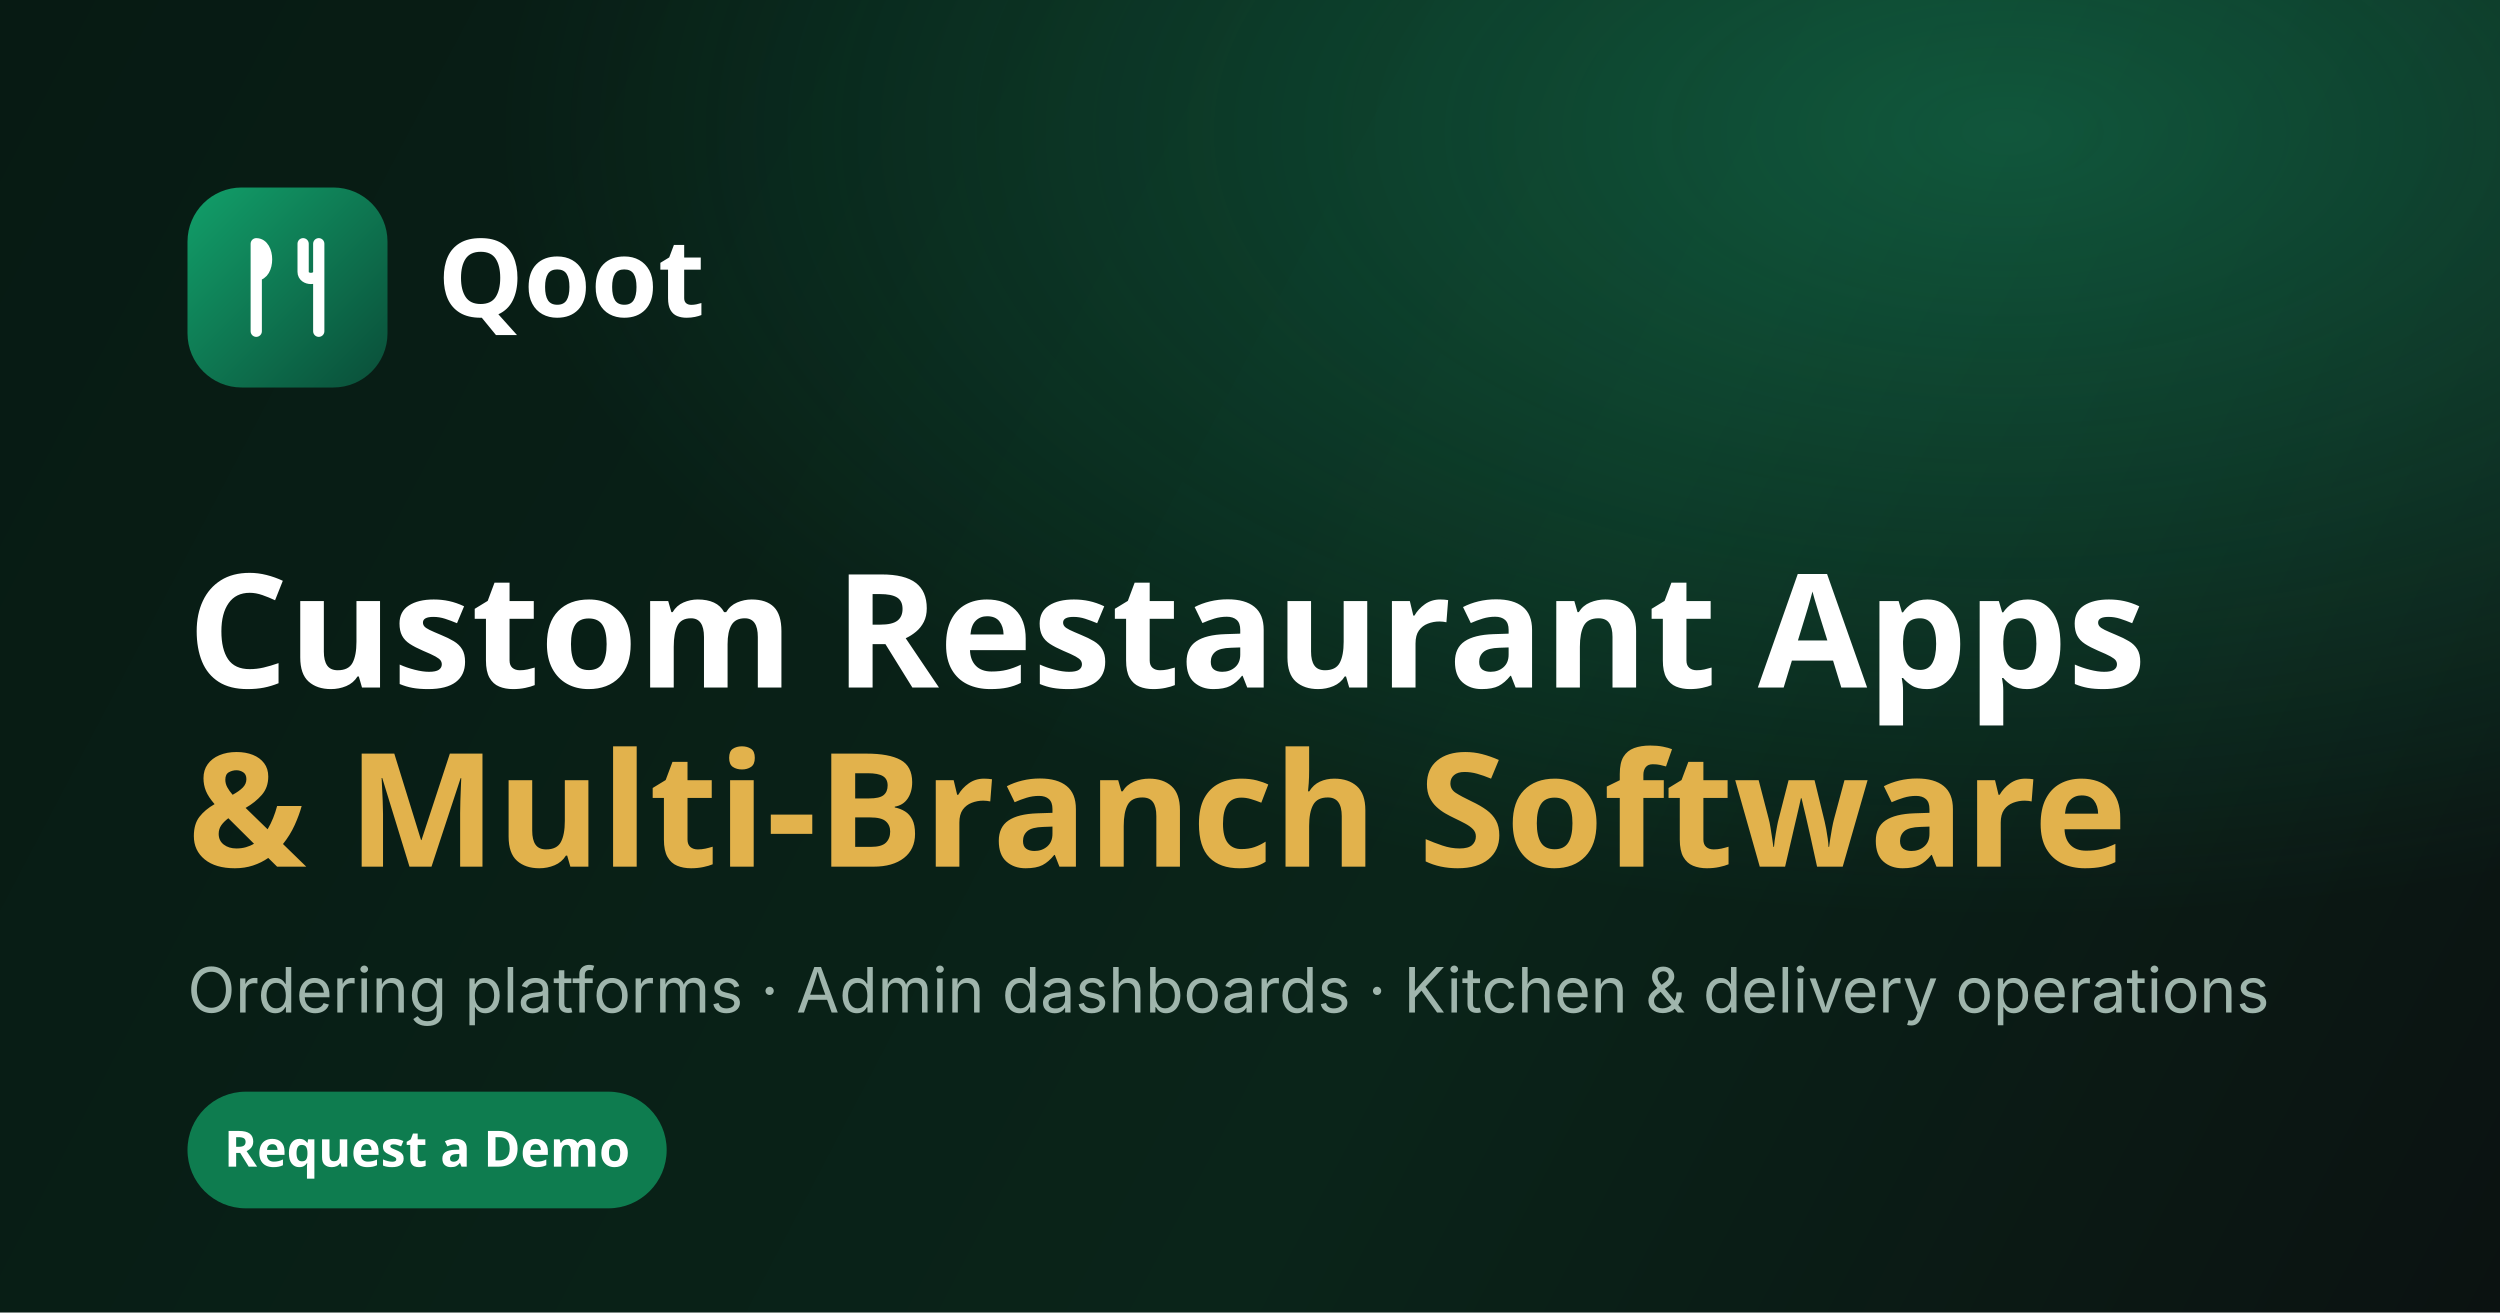
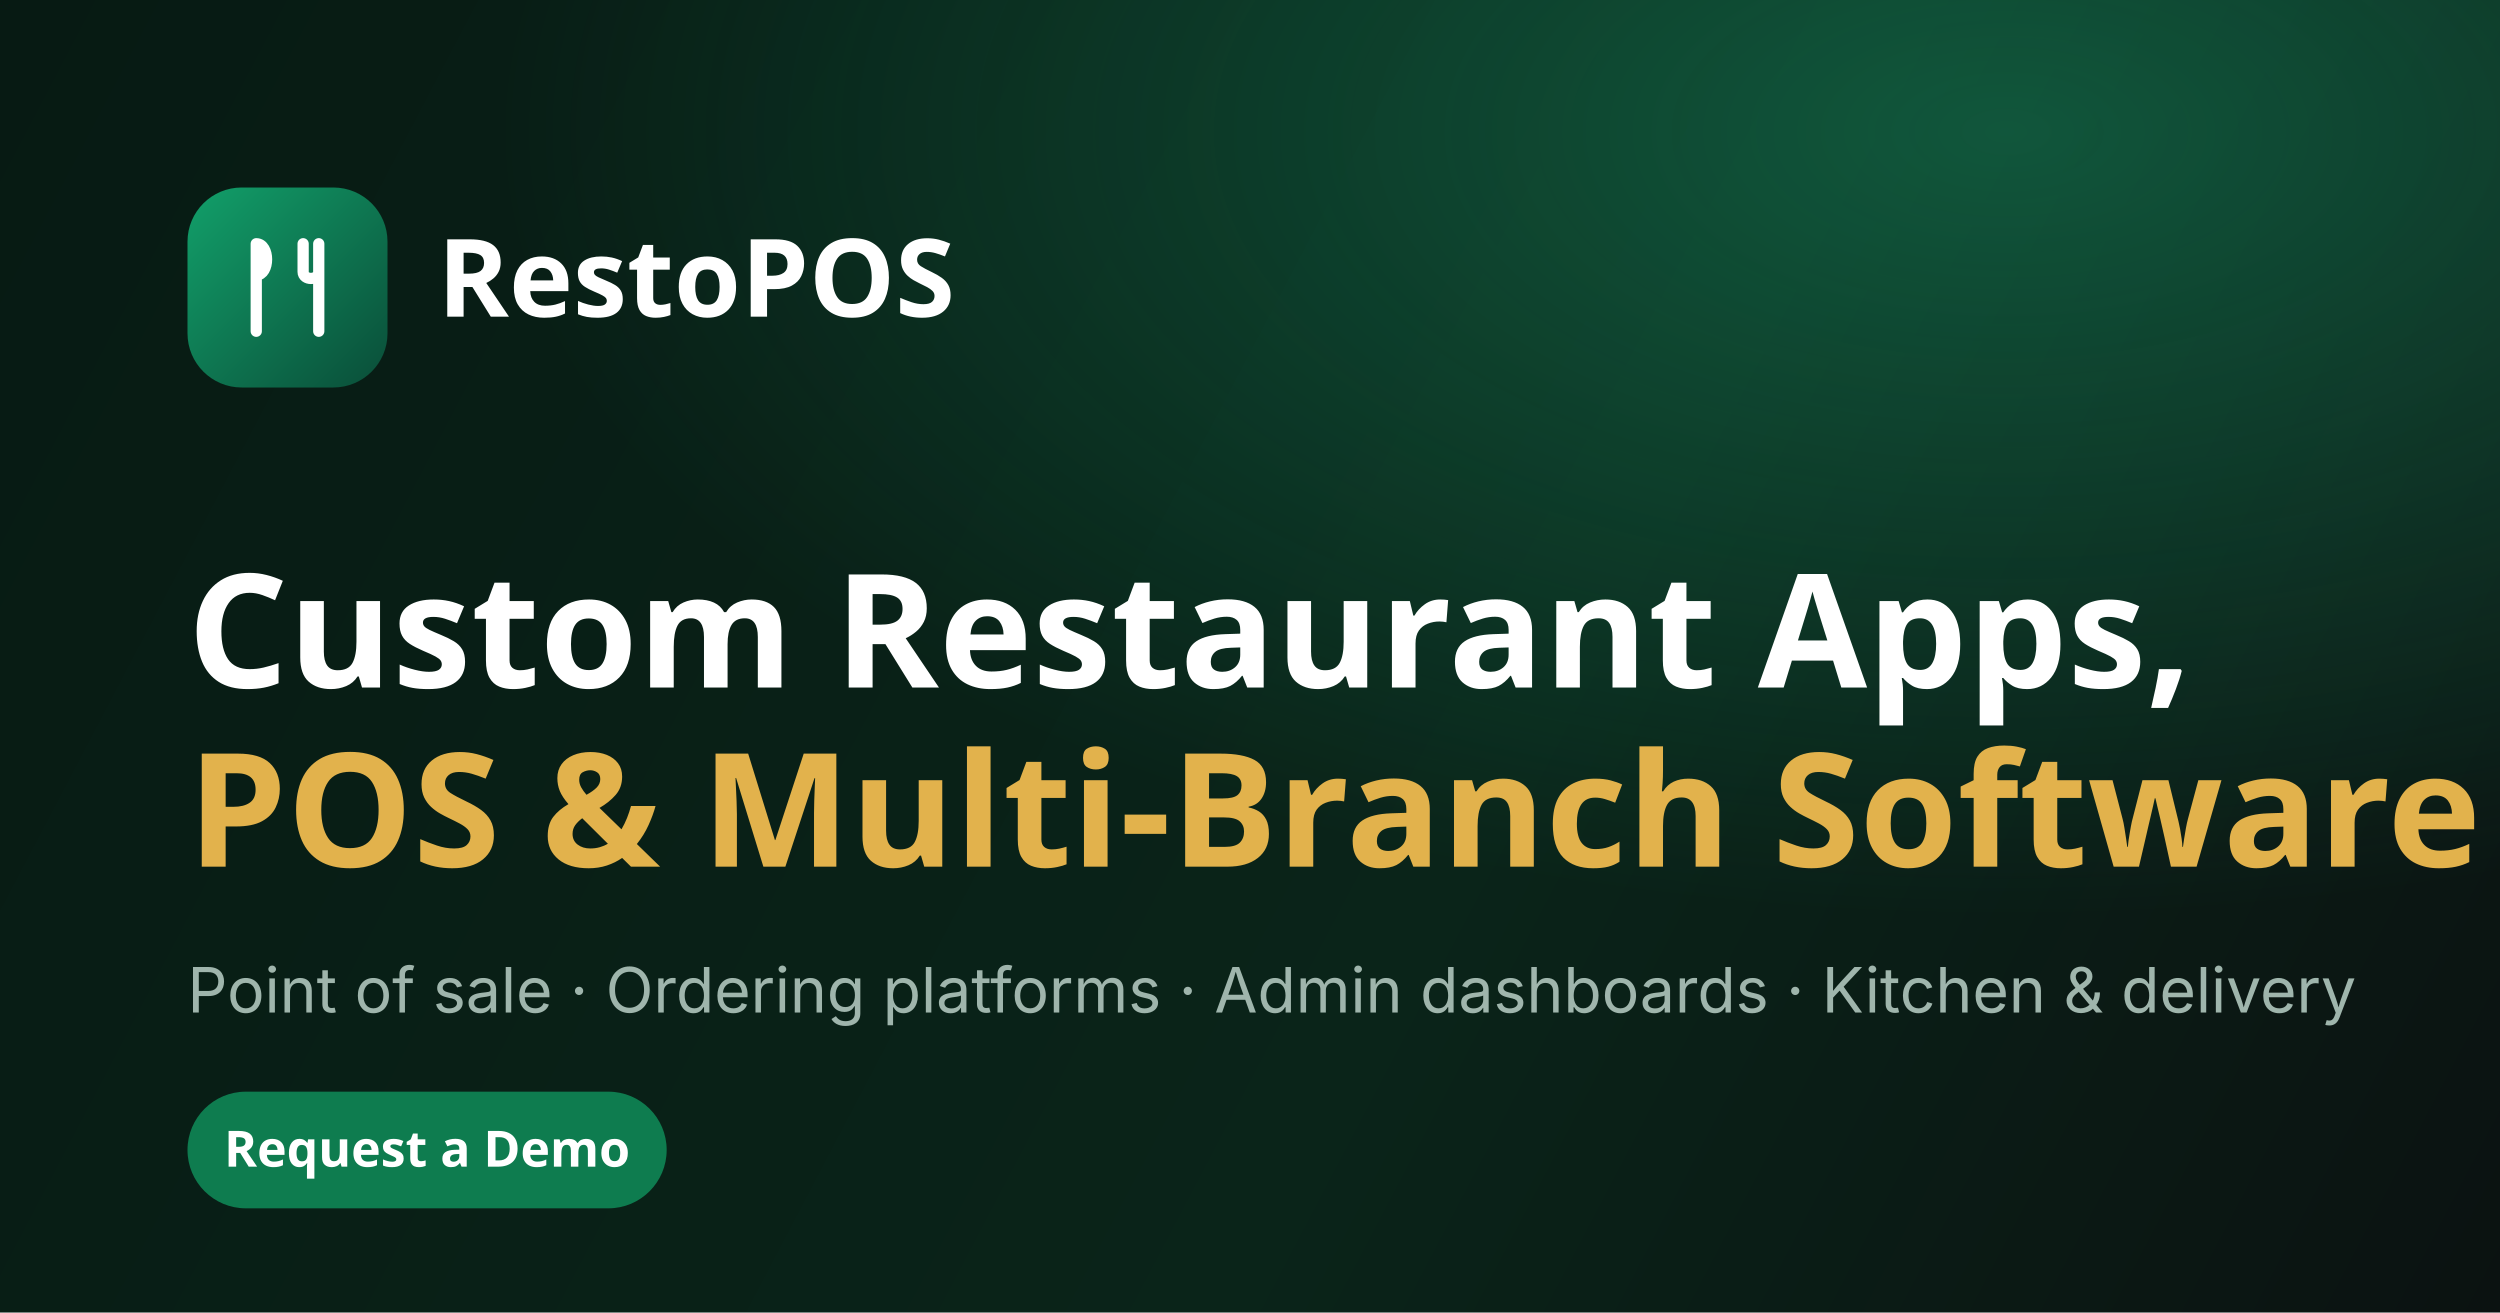
<svg xmlns="http://www.w3.org/2000/svg" viewBox="0 0 1200 630" width="1200" height="630">
  <defs>
    <linearGradient id="bg" x1="0" y1="0" x2="1200" y2="630" gradientUnits="userSpaceOnUse">
      <stop stop-color="#071a13" />
      <stop offset="0.6" stop-color="#0a2419" />
      <stop offset="1" stop-color="#0b1211" />
    </linearGradient>
    <linearGradient id="mark" x1="0" y1="0" x2="96" y2="96" gradientUnits="userSpaceOnUse">
      <stop stop-color="#12a06a" />
      <stop offset="1" stop-color="#0a4d38" />
    </linearGradient>
    <radialGradient id="glow" cx="0.8" cy="0.1" r="0.6">
      <stop stop-color="#1cb87d" stop-opacity="0.35" />
      <stop offset="1" stop-color="#1cb87d" stop-opacity="0" />
    </radialGradient>
  </defs>
  <rect width="1200" height="630" fill="url(#bg)" />
  <rect width="1200" height="630" fill="url(#glow)" />
  <g transform="translate(90,90)">
    <rect width="96" height="96" rx="26" fill="url(#mark)" />
    <path d="M33 27v42M33 27c6.6 0 6.6 15 0 15M63 27v42M55.5 27v13.5c0 4.2 7.5 4.2 7.5 0V27" stroke="#fff" stroke-width="5.4" stroke-linecap="round" fill="none" />
  </g>
-   <text x="210" y="152" font-family="'Plus Jakarta Sans',sans-serif" font-weight="800" font-size="52" fill="#ffffff">Qoot</text>
-   <text x="90" y="330" font-family="'Plus Jakarta Sans',sans-serif" font-weight="800" font-size="76" fill="#ffffff">Custom Restaurant Apps</text>
-   <text x="90" y="416" font-family="'Plus Jakarta Sans',sans-serif" font-weight="800" font-size="76" fill="#e2b24c">&amp; Multi-Branch Software</text>
-   <text x="90" y="486" font-family="'Inter',sans-serif" font-weight="400" font-size="30" fill="#9fb5ac">Ordering platforms · Admin dashboards · Kitchen &amp; delivery operations</text>
+   <text x="210" y="152" font-family="'Plus Jakarta Sans',sans-serif" font-weight="800" font-size="52" fill="#ffffff">RestoPOS</text>
+   <text x="90" y="330" font-family="'Plus Jakarta Sans',sans-serif" font-weight="800" font-size="76" fill="#ffffff">Custom Restaurant Apps,</text>
+   <text x="90" y="416" font-family="'Plus Jakarta Sans',sans-serif" font-weight="800" font-size="76" fill="#e2b24c">POS &amp; Multi-Branch Software</text>
+   <text x="90" y="486" font-family="'Inter',sans-serif" font-weight="400" font-size="30" fill="#9fb5ac">Point of sale · Ordering platforms · Admin dashboards · Kitchen &amp; delivery</text>
  <g font-family="'Plus Jakarta Sans',sans-serif" font-weight="700" font-size="24" fill="#cfeede">
    <rect x="90" y="524" width="230" height="56" rx="28" fill="#0e7c4f" />
    <text x="205" y="560" text-anchor="middle" fill="#ffffff">Request a Demo</text>
  </g>
</svg>
